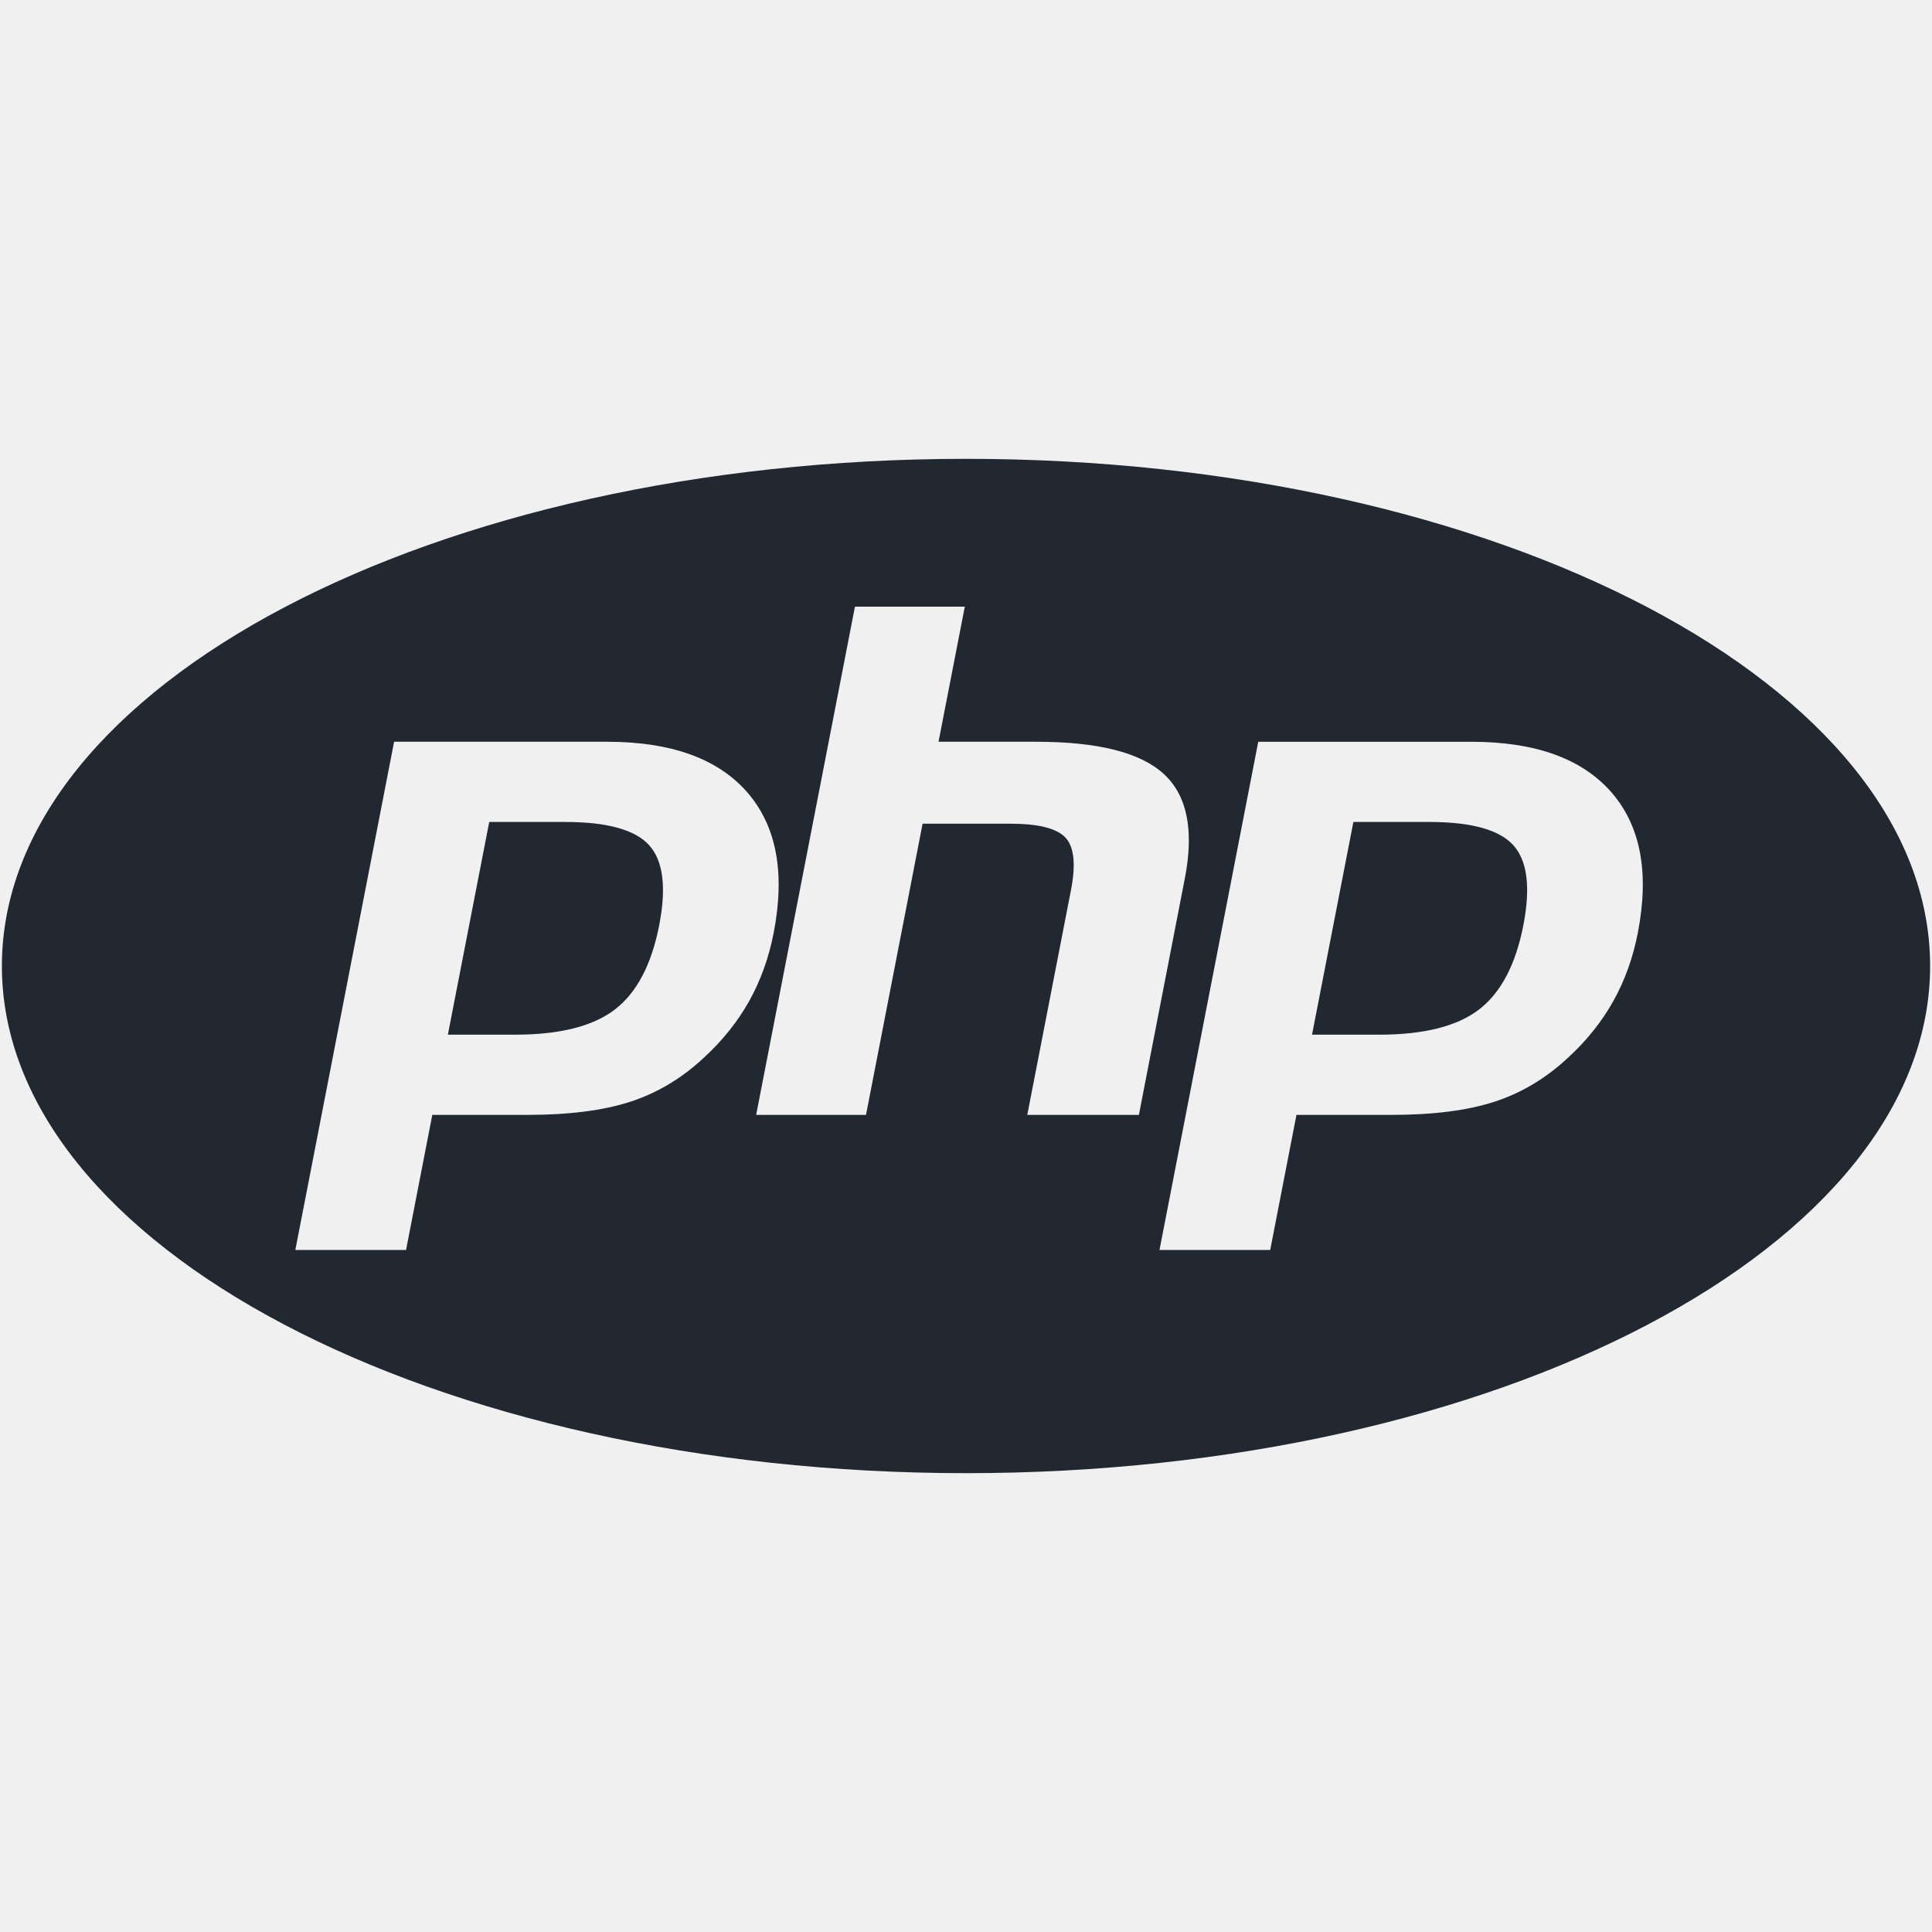
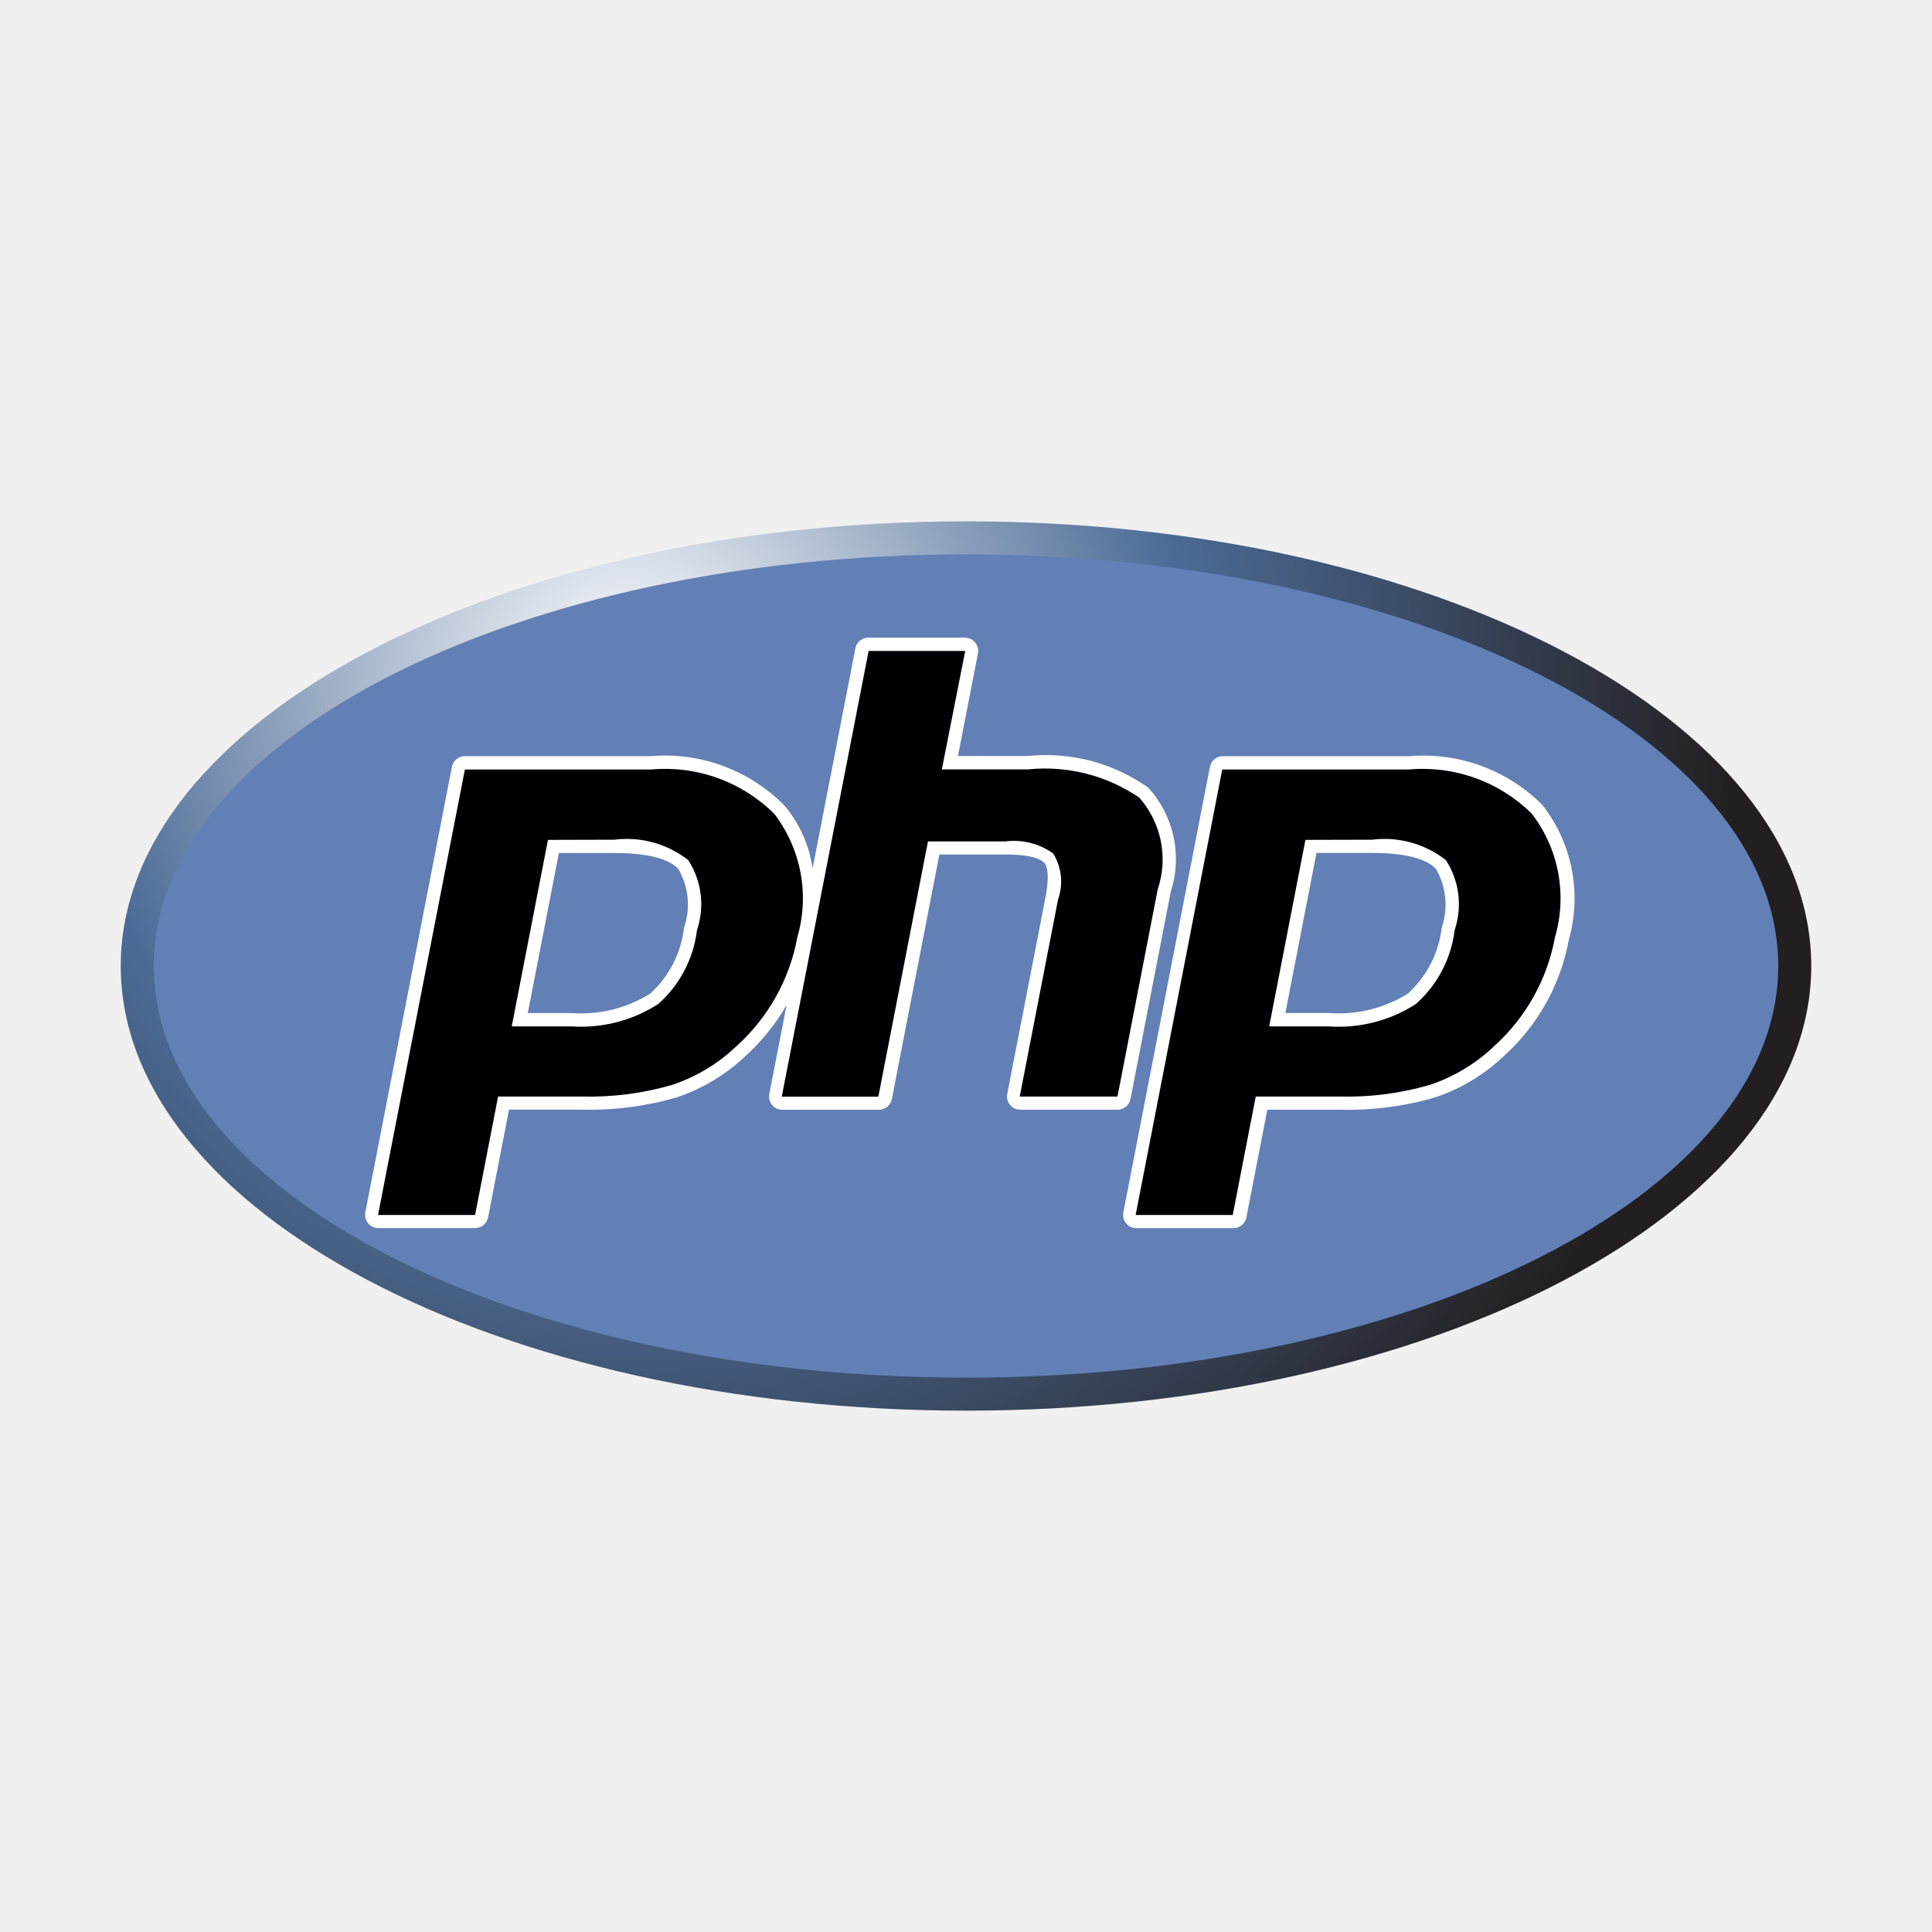
- <svg xmlns="http://www.w3.org/2000/svg" fill="#222831" version="1.1" width="800px" height="800px" viewBox="0 0 512 512" enable-background="new 0 0 512 512" xml:space="preserve">
-   <g id="SVGRepo_bgCarrier" stroke-width="0" />
-   <g id="SVGRepo_tracerCarrier" stroke-linecap="round" stroke-linejoin="round" />
-   <g id="SVGRepo_iconCarrier">
-     <g id="5151e0c8492e5103c096af88a51e2ea6">
-       <path display="inline" d="M401.054,224c3.714,4.115,4.595,11.181,2.653,21.19c-2.029,10.425-5.935,17.862-11.723,22.32 c-5.793,4.458-14.602,6.687-26.432,6.687h-17.849l10.957-56.37h20.103C389.913,217.827,397.34,219.886,401.054,224z M149.754,217.827h-20.103l-10.958,56.37h17.848c11.827,0,20.639-2.229,26.432-6.687c5.789-4.458,9.694-11.896,11.723-22.32 c1.942-10.01,1.06-17.075-2.653-21.19C168.33,219.886,160.903,217.827,149.754,217.827z M511.5,256 c0,74.229-114.393,134.403-255.5,134.403S0.5,330.229,0.5,256c0-74.228,114.393-134.403,255.5-134.403S511.5,181.772,511.5,256z M198.542,265.286c3.04-5.448,5.203-11.461,6.483-18.037c3.102-15.967,0.761-28.403-7.024-37.313 c-7.781-8.91-20.165-13.363-37.136-13.363h-56.423L78.265,331.261h29.342l6.958-35.805h25.134c11.087,0,20.21-1.164,27.372-3.497 c7.161-2.329,13.669-6.233,19.528-11.719C191.514,275.72,195.493,270.738,198.542,265.286z M301.814,295.456l12.181-62.682 c2.479-12.747,0.619-21.971-5.572-27.664c-6.196-5.688-17.449-8.537-33.768-8.537h-25.933l6.961-35.81h-29.11l-26.182,134.692 h29.11l14.996-77.165h23.267c7.448,0,12.317,1.232,14.604,3.698c2.287,2.467,2.773,7.091,1.455,13.869l-11.581,59.598H301.814z M427.011,209.937c-7.78-8.91-20.164-13.363-37.135-13.363h-56.424l-26.178,134.688h29.343l6.957-35.805h25.135 c11.086,0,20.21-1.164,27.371-3.497c7.161-2.329,13.669-6.233,19.528-11.719c4.92-4.521,8.896-9.502,11.943-14.954 c3.044-5.448,5.202-11.461,6.483-18.037C437.137,231.282,434.796,218.846,427.011,209.937z"> </path>
-     </g>
-   </g>
+ <svg xmlns="http://www.w3.org/2000/svg" width="800px" height="800px" viewBox="0 0 32 32">
+   <defs>
+     <radialGradient id="a" cx="-16.114" cy="20.532" r="18.384" gradientTransform="translate(26.52 -9.307)" gradientUnits="userSpaceOnUse">
+       <stop offset="0" stop-color="#ffffff" />
+       <stop offset="0.5" stop-color="#4c6b96" />
+       <stop offset="1" stop-color="#231f20" />
+     </radialGradient>
+   </defs>
+   <ellipse cx="16" cy="16" rx="14" ry="7.365" style="fill:url(#a)" />
+   <ellipse cx="16" cy="16" rx="13.453" ry="6.818" style="fill:#6280b6" />
+   <path d="M18.725,18.2l.667-3.434a1.752,1.752,0,0,0-.372-1.719,2.929,2.929,0,0,0-2-.525H15.867l.331-1.7a.219.219,0,0,0-.215-.26h-1.6a.219.219,0,0,0-.215.177l-.709,3.646a2.051,2.051,0,0,0-.477-1.054,2.783,2.783,0,0,0-2.2-.807H7.7a.219.219,0,0,0-.215.177l-1.434,7.38a.219.219,0,0,0,.215.26H7.869a.219.219,0,0,0,.215-.177l.347-1.785h1.2a5.167,5.167,0,0,0,1.568-.2,3.068,3.068,0,0,0,1.15-.689,3.538,3.538,0,0,0,.68-.844l-.287,1.475a.219.219,0,0,0,.215.26h1.6a.219.219,0,0,0,.215-.177l.787-4.051h1.094c.466,0,.6.093.64.133s.1.165.025.569l-.635,3.265a.219.219,0,0,0,.215.26h1.62A.219.219,0,0,0,18.725,18.2ZM11.33,15.366a1.749,1.749,0,0,1-.561,1.092,2.171,2.171,0,0,1-1.315.321H8.742l.515-2.651h.921c.677,0,.949.145,1.059.266A1.181,1.181,0,0,1,11.33,15.366Z" style="fill:#fff" />
+   <path d="M25.546,13.332a2.783,2.783,0,0,0-2.2-.807H20.255a.219.219,0,0,0-.215.177l-1.434,7.38a.219.219,0,0,0,.215.26h1.608a.219.219,0,0,0,.215-.177l.347-1.785h1.2a5.167,5.167,0,0,0,1.568-.2,3.068,3.068,0,0,0,1.15-.689,3.425,3.425,0,0,0,1.076-1.927A2.512,2.512,0,0,0,25.546,13.332Zm-1.667,2.034a1.749,1.749,0,0,1-.561,1.092A2.171,2.171,0,0,1,22,16.778H21.29l.515-2.651h.921c.677,0,.949.145,1.059.266A1.181,1.181,0,0,1,23.879,15.366Z" style="fill:#fff" />
+   <path d="M10.178,13.908a1.645,1.645,0,0,1,1.221.338,1.34,1.34,0,0,1,.145,1.161,1.945,1.945,0,0,1-.642,1.223A2.361,2.361,0,0,1,9.454,17H8.476l.6-3.089ZM6.261,20.124H7.869l.381-1.962H9.627a4.931,4.931,0,0,0,1.5-.191,2.84,2.84,0,0,0,1.07-.642,3.207,3.207,0,0,0,1.01-1.808,2.3,2.3,0,0,0-.385-2.044,2.568,2.568,0,0,0-2.035-.732H7.7Z" style="fill:#000004" />
+   <path d="M14.387,10.782h1.6L15.6,12.744h1.421a2.767,2.767,0,0,1,1.85.468,1.548,1.548,0,0,1,.305,1.516l-.667,3.434H16.89l.635-3.265a.886.886,0,0,0-.08-.76,1.121,1.121,0,0,0-.8-.2H15.37l-.822,4.228h-1.6Z" style="fill:#000004" />
+   <path d="M22.727,13.908a1.645,1.645,0,0,1,1.221.338,1.34,1.34,0,0,1,.145,1.161,1.945,1.945,0,0,1-.642,1.223A2.361,2.361,0,0,1,22,17h-.978l.6-3.089ZM18.81,20.124h1.608l.381-1.962h1.377a4.931,4.931,0,0,0,1.5-.191,2.84,2.84,0,0,0,1.07-.642,3.207,3.207,0,0,0,1.01-1.808,2.3,2.3,0,0,0-.385-2.044,2.568,2.568,0,0,0-2.035-.732H20.244Z" style="fill:#000004" />
</svg>
